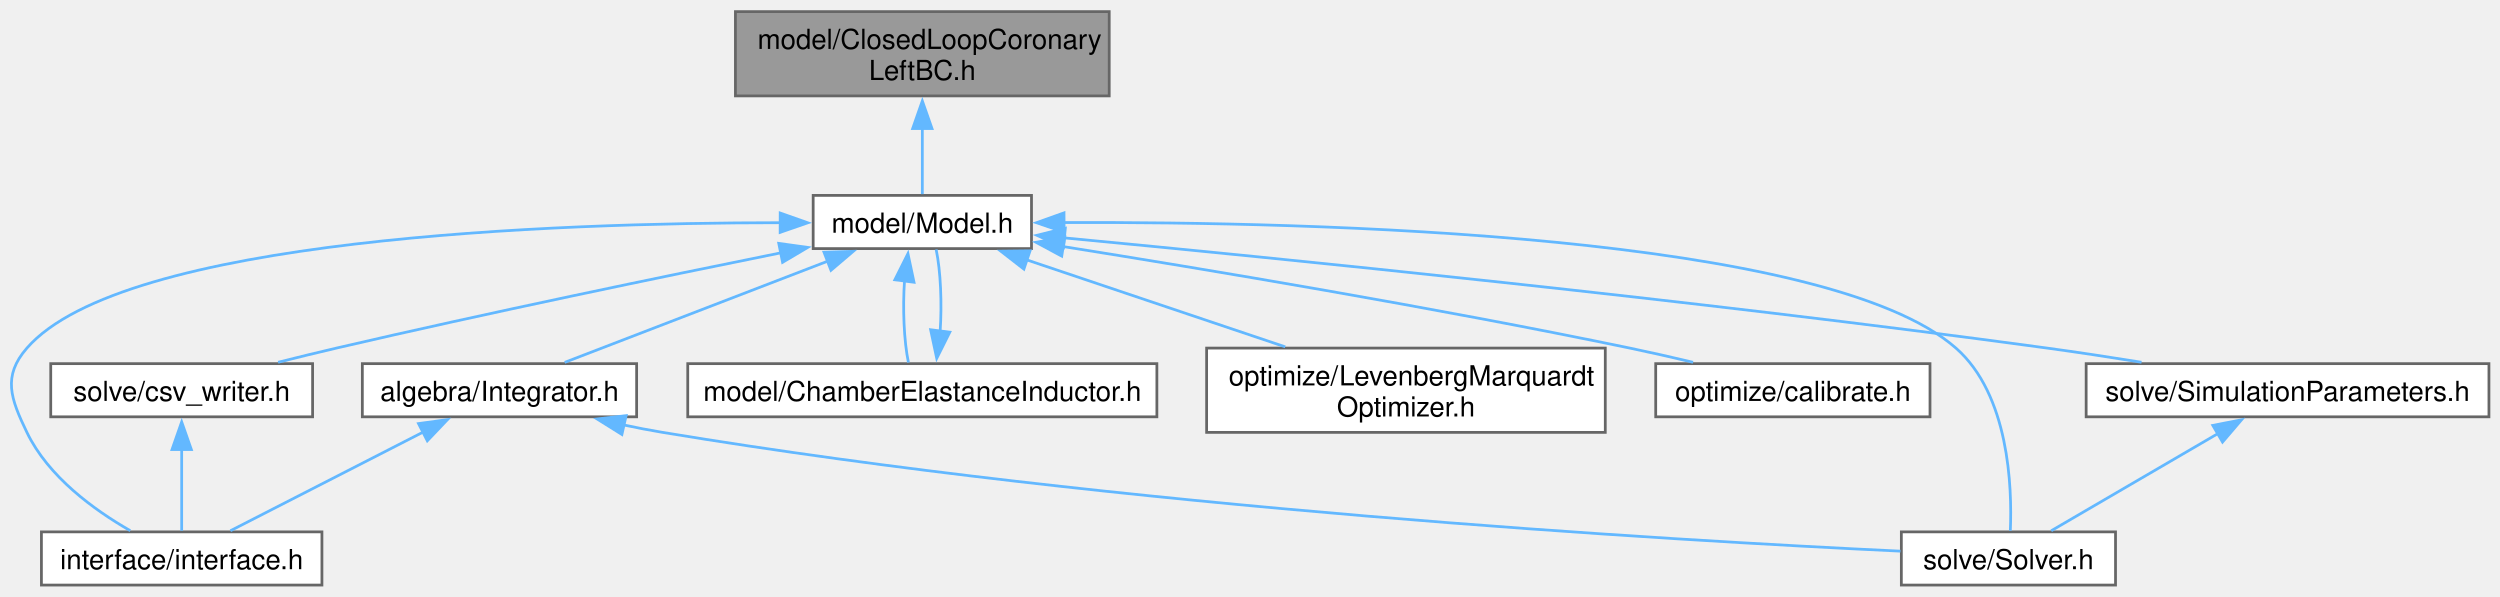
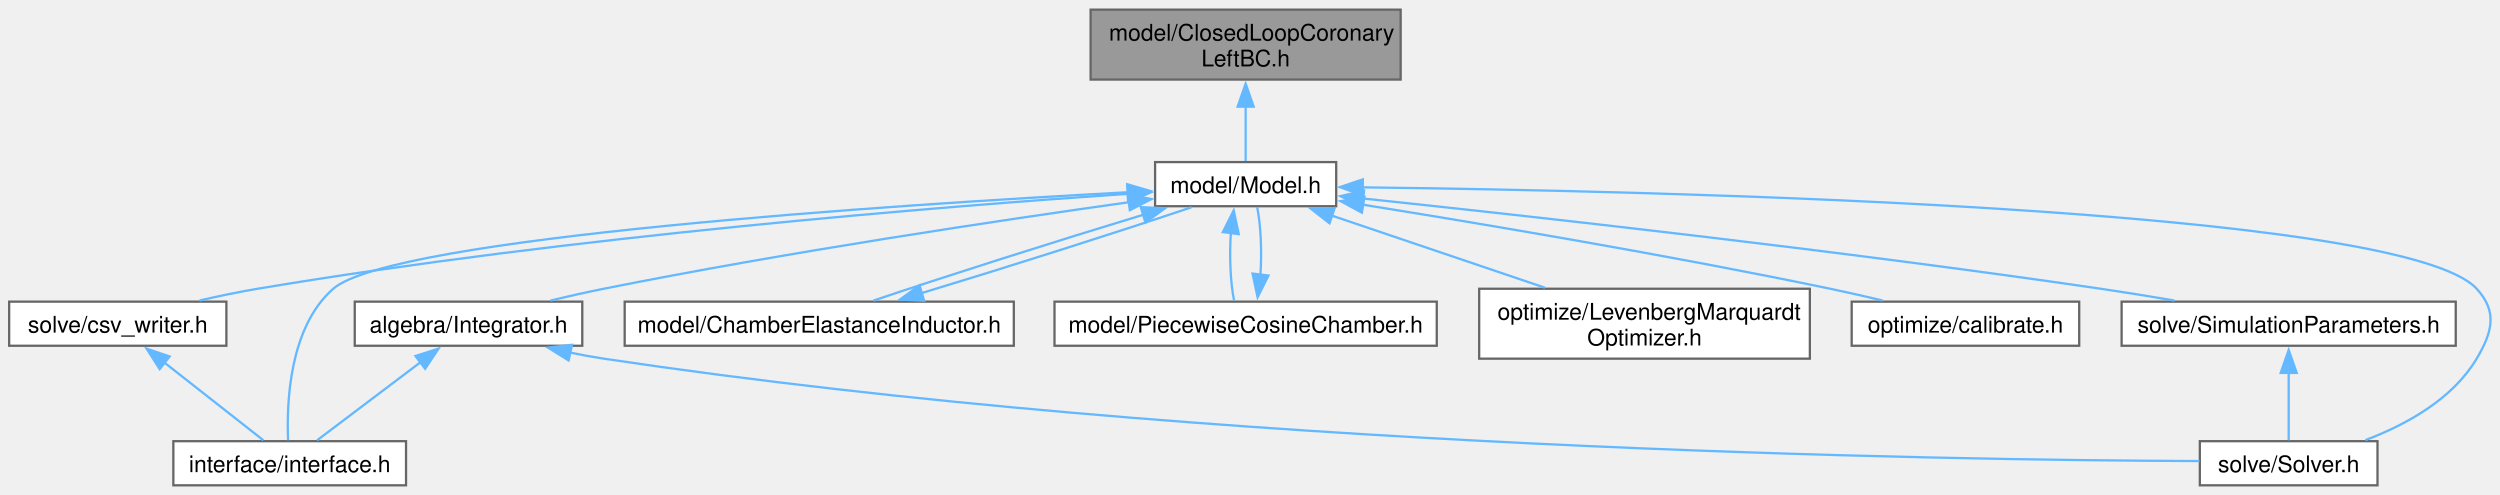
- <svg xmlns="http://www.w3.org/2000/svg" xmlns:xlink="http://www.w3.org/1999/xlink" width="905pt" height="216pt" viewBox="0.00 0.00 904.61 215.50">
+ <svg xmlns="http://www.w3.org/2000/svg" xmlns:xlink="http://www.w3.org/1999/xlink" width="1091pt" height="216pt" viewBox="0.00 0.00 1090.56 215.50">
  <g id="graph0" class="graph" transform="scale(1 1) rotate(0) translate(4 211.5)">
    <g id="Node000001" class="node">
      <g id="a_Node000001">
        <a xlink:title="Left side of ClosedLoopCoronaryBC.">
-           <polygon fill="#999999" stroke="#666666" points="397.36,-207.5 262.11,-207.5 262.11,-177 397.36,-177 397.36,-207.5" />
-           <text text-anchor="start" x="270.11" y="-194" font-family="Helvetica,sans-Serif" font-size="10.00">model/ClosedLoopCoronary</text>
-           <text text-anchor="middle" x="329.74" y="-182.75" font-family="Helvetica,sans-Serif" font-size="10.00">LeftBC.h</text>
+           <polygon fill="#999999" stroke="#666666" points="607,-207.5 471.75,-207.5 471.75,-177 607,-177 607,-207.5" />
+           <text text-anchor="start" x="479.75" y="-194" font-family="Helvetica,sans-Serif" font-size="10.00">model/ClosedLoopCoronary</text>
+           <text text-anchor="middle" x="539.38" y="-182.75" font-family="Helvetica,sans-Serif" font-size="10.00">LeftBC.h</text>
        </a>
      </g>
    </g>
    <g id="Node000002" class="node">
      <g id="a_Node000002">
        <a xlink:href="_model_8h.html" target="_top" xlink:title="model::Model source file">
-           <polygon fill="white" stroke="#666666" points="369.24,-141 290.24,-141 290.24,-121.75 369.24,-121.75 369.24,-141" />
-           <text text-anchor="middle" x="329.74" y="-127.5" font-family="Helvetica,sans-Serif" font-size="10.00">model/Model.h</text>
+           <polygon fill="white" stroke="#666666" points="578.88,-141 499.88,-141 499.88,-121.75 578.88,-121.75 578.88,-141" />
+           <text text-anchor="middle" x="539.38" y="-127.5" font-family="Helvetica,sans-Serif" font-size="10.00">model/Model.h</text>
        </a>
      </g>
    </g>
    <g id="edge1_Node000001_Node000002" class="edge">
      <g id="a_edge1_Node000001_Node000002">
        <a xlink:title=" ">
-           <path fill="none" stroke="#63b8ff" d="M329.74,-165.23C329.74,-156.73 329.74,-147.84 329.74,-141.45" />
-           <polygon fill="#63b8ff" stroke="#63b8ff" points="326.24,-165.18 329.74,-175.18 333.24,-165.18 326.24,-165.18" />
+           <path fill="none" stroke="#63b8ff" d="M539.38,-165.23C539.38,-156.73 539.38,-147.84 539.38,-141.45" />
+           <polygon fill="#63b8ff" stroke="#63b8ff" points="535.88,-165.18 539.38,-175.18 542.88,-165.18 535.88,-165.18" />
        </a>
      </g>
    </g>
    <g id="Node000003" class="node">
      <g id="a_Node000003">
        <a xlink:href="_integrator_8h.html" target="_top" xlink:title="Integrator source file.">
-           <polygon fill="white" stroke="#666666" points="226.36,-80.12 127.11,-80.12 127.11,-60.88 226.36,-60.88 226.36,-80.12" />
-           <text text-anchor="middle" x="176.74" y="-66.62" font-family="Helvetica,sans-Serif" font-size="10.00">algebra/Integrator.h</text>
+           <polygon fill="white" stroke="#666666" points="250,-80.12 150.75,-80.12 150.75,-60.88 250,-60.88 250,-80.12" />
+           <text text-anchor="middle" x="200.38" y="-66.62" font-family="Helvetica,sans-Serif" font-size="10.00">algebra/Integrator.h</text>
        </a>
      </g>
    </g>
    <g id="edge2_Node000002_Node000003" class="edge">
      <g id="a_edge2_Node000002_Node000003">
        <a xlink:title=" ">
-           <path fill="none" stroke="#63b8ff" d="M295.7,-117.28C266.72,-106.13 225.84,-90.4 200.33,-80.58" />
-           <polygon fill="#63b8ff" stroke="#63b8ff" points="294.16,-120.44 304.75,-120.76 296.68,-113.9 294.16,-120.44" />
+           <path fill="none" stroke="#63b8ff" d="M488.7,-123.53C432.45,-115.64 339.08,-101.7 259.38,-85.75 251.83,-84.24 243.79,-82.43 236.16,-80.62" />
+           <polygon fill="#63b8ff" stroke="#63b8ff" points="487.9,-126.95 498.29,-124.86 488.86,-120.02 487.9,-126.95" />
        </a>
      </g>
    </g>
    <g id="Node000004" class="node">
      <g id="a_Node000004">
        <a xlink:href="interface_8h.html" target="_top" xlink:title="svZeroDSolver callable interface.">
-           <polygon fill="white" stroke="#666666" points="112.49,-19.25 10.99,-19.25 10.99,0 112.49,0 112.49,-19.25" />
-           <text text-anchor="middle" x="61.74" y="-5.75" font-family="Helvetica,sans-Serif" font-size="10.00">interface/interface.h</text>
+           <polygon fill="white" stroke="#666666" points="173.12,-19.25 71.62,-19.25 71.62,0 173.12,0 173.12,-19.25" />
+           <text text-anchor="middle" x="122.38" y="-5.75" font-family="Helvetica,sans-Serif" font-size="10.00">interface/interface.h</text>
        </a>
      </g>
    </g>
    <g id="edge5_Node000002_Node000004" class="edge">
      <g id="a_edge5_Node000002_Node000004">
        <a xlink:title=" ">
-           <path fill="none" stroke="#63b8ff" d="M278.47,-131.12C196.23,-131.09 40.49,-125.62 5.74,-85.75 -3.17,-75.53 -0.15,-67.46 5.74,-55.25 13.45,-39.23 30.02,-27.19 43.15,-19.67" />
-           <polygon fill="#63b8ff" stroke="#63b8ff" points="278.31,-134.62 288.3,-131.09 278.29,-127.62 278.31,-134.62" />
+           <path fill="none" stroke="#63b8ff" d="M488.19,-127.86C386.59,-122.4 167.04,-108.14 141.38,-85.75 122.11,-68.95 120.98,-35.7 121.67,-19.68" />
+           <polygon fill="#63b8ff" stroke="#63b8ff" points="487.71,-131.34 497.88,-128.37 488.07,-124.35 487.71,-131.34" />
        </a>
      </g>
    </g>
    <g id="Node000005" class="node">
      <g id="a_Node000005">
        <a xlink:href="_solver_8h.html" target="_top" xlink:title="Solver source file.">
-           <polygon fill="white" stroke="#666666" points="761.49,-19.25 683.99,-19.25 683.99,0 761.49,0 761.49,-19.25" />
-           <text text-anchor="middle" x="722.74" y="-5.75" font-family="Helvetica,sans-Serif" font-size="10.00">solve/Solver.h</text>
-         </a>
-       </g>
-     </g>
-     <g id="edge12_Node000002_Node000005" class="edge">
-       <g id="a_edge12_Node000002_Node000005">
-         <a xlink:title=" ">
-           <path fill="none" stroke="#63b8ff" d="M380.92,-131.18C471.95,-131.52 656.85,-126.95 703.74,-85.75 722.94,-68.88 724.1,-35.67 723.43,-19.67" />
-           <polygon fill="#63b8ff" stroke="#63b8ff" points="381.04,-127.68 371.02,-131.12 381,-134.68 381.04,-127.68" />
+           <polygon fill="white" stroke="#666666" points="1033.12,-19.25 955.62,-19.25 955.62,0 1033.12,0 1033.12,-19.25" />
+           <text text-anchor="middle" x="994.38" y="-5.75" font-family="Helvetica,sans-Serif" font-size="10.00">solve/Solver.h</text>
+         </a>
+       </g>
+     </g>
+     <g id="edge14_Node000002_Node000005" class="edge">
+       <g id="a_edge14_Node000002_Node000005">
+         <a xlink:title=" ">
+           <path fill="none" stroke="#63b8ff" d="M590.32,-129.98C718.01,-128.45 1043.85,-121.09 1076.38,-85.75 1085.55,-75.78 1083.3,-66.9 1076.38,-55.25 1065.86,-37.56 1045.6,-26.43 1027.84,-19.72" />
+           <polygon fill="#63b8ff" stroke="#63b8ff" points="590.43,-126.47 580.47,-130.09 590.51,-133.47 590.43,-126.47" />
        </a>
      </g>
    </g>
    <g id="Node000006" class="node">
      <g id="a_Node000006">
        <a xlink:href="_chamber_elastance_inductor_8h.html" target="_top" xlink:title="model::ChamberElastanceInductor source file">
-           <polygon fill="white" stroke="#666666" points="414.61,-80.12 244.86,-80.12 244.86,-60.88 414.61,-60.88 414.61,-80.12" />
-           <text text-anchor="middle" x="329.74" y="-66.62" font-family="Helvetica,sans-Serif" font-size="10.00">model/ChamberElastanceInductor.h</text>
+           <polygon fill="white" stroke="#666666" points="438.25,-80.12 268.5,-80.12 268.5,-60.88 438.25,-60.88 438.25,-80.12" />
+           <text text-anchor="middle" x="353.38" y="-66.62" font-family="Helvetica,sans-Serif" font-size="10.00">model/ChamberElastanceInductor.h</text>
        </a>
      </g>
    </g>
    <g id="edge6_Node000002_Node000006" class="edge">
      <g id="a_edge6_Node000002_Node000006">
        <a xlink:title=" ">
-           <path fill="none" stroke="#63b8ff" d="M323.3,-110.28C322.6,-100.17 323.07,-88.42 324.71,-80.53" />
-           <polygon fill="#63b8ff" stroke="#63b8ff" points="319.79,-110.46 324.53,-119.93 326.73,-109.57 319.79,-110.46" />
+           <path fill="none" stroke="#63b8ff" d="M494.68,-118.01C457.66,-106.82 406.64,-90.61 377.02,-80.58" />
+           <polygon fill="#63b8ff" stroke="#63b8ff" points="493.65,-121.35 504.23,-120.87 495.66,-114.65 493.65,-121.35" />
        </a>
      </g>
    </g>
    <g id="Node000007" class="node">
      <g id="a_Node000007">
-         <a xlink:href="_levenberg_marquardt_optimizer_8h.html" target="_top" xlink:title="opt::LevenbergMarquardtOptimizer source file">
-           <polygon fill="white" stroke="#666666" points="576.86,-85.75 432.61,-85.75 432.61,-55.25 576.86,-55.25 576.86,-85.75" />
-           <text text-anchor="start" x="440.61" y="-72.25" font-family="Helvetica,sans-Serif" font-size="10.00">optimize/LevenbergMarquardt</text>
-           <text text-anchor="middle" x="504.74" y="-61" font-family="Helvetica,sans-Serif" font-size="10.00">Optimizer.h</text>
+         <a xlink:href="_piecewise_cosine_chamber_8h.html" target="_top" xlink:title="model::PiecewiseCosineChamber source file">
+           <polygon fill="white" stroke="#666666" points="622.75,-80.12 456,-80.12 456,-60.88 622.75,-60.88 622.75,-80.12" />
+           <text text-anchor="middle" x="539.38" y="-66.62" font-family="Helvetica,sans-Serif" font-size="10.00">model/PiecewiseCosineChamber.h</text>
        </a>
      </g>
    </g>
    <g id="edge8_Node000002_Node000007" class="edge">
      <g id="a_edge8_Node000002_Node000007">
        <a xlink:title=" ">
-           <path fill="none" stroke="#63b8ff" d="M367.45,-117.69C394.95,-108.44 432.27,-95.88 461.06,-86.19" />
-           <polygon fill="#63b8ff" stroke="#63b8ff" points="366.49,-114.32 358.13,-120.82 368.72,-120.95 366.49,-114.32" />
+           <path fill="none" stroke="#63b8ff" d="M532.94,-110.28C532.24,-100.17 532.71,-88.42 534.35,-80.53" />
+           <polygon fill="#63b8ff" stroke="#63b8ff" points="529.43,-110.46 534.17,-119.93 536.37,-109.57 529.43,-110.46" />
        </a>
      </g>
    </g>
    <g id="Node000008" class="node">
      <g id="a_Node000008">
-         <a xlink:href="calibrate_8h.html" target="_top" xlink:title="opt::calibrate source file">
-           <polygon fill="white" stroke="#666666" points="694.36,-80.12 595.11,-80.12 595.11,-60.88 694.36,-60.88 694.36,-80.12" />
-           <text text-anchor="middle" x="644.74" y="-66.62" font-family="Helvetica,sans-Serif" font-size="10.00">optimize/calibrate.h</text>
-         </a>
-       </g>
-     </g>
-     <g id="edge9_Node000002_Node000008" class="edge">
-       <g id="a_edge9_Node000002_Node000008">
-         <a xlink:title=" ">
-           <path fill="none" stroke="#63b8ff" d="M380.56,-122.51C432.35,-114.25 514.9,-100.46 585.74,-85.75 593.16,-84.21 601.08,-82.4 608.62,-80.61" />
-           <polygon fill="#63b8ff" stroke="#63b8ff" points="380.18,-119.02 370.85,-124.04 381.28,-125.94 380.18,-119.02" />
+         <a xlink:href="_levenberg_marquardt_optimizer_8h.html" target="_top" xlink:title="opt::LevenbergMarquardtOptimizer source file">
+           <polygon fill="white" stroke="#666666" points="785.5,-85.75 641.25,-85.75 641.25,-55.25 785.5,-55.25 785.5,-85.75" />
+           <text text-anchor="start" x="649.25" y="-72.25" font-family="Helvetica,sans-Serif" font-size="10.00">optimize/LevenbergMarquardt</text>
+           <text text-anchor="middle" x="713.38" y="-61" font-family="Helvetica,sans-Serif" font-size="10.00">Optimizer.h</text>
+         </a>
+       </g>
+     </g>
+     <g id="edge10_Node000002_Node000008" class="edge">
+       <g id="a_edge10_Node000002_Node000008">
+         <a xlink:title=" ">
+           <path fill="none" stroke="#63b8ff" d="M576.88,-117.69C604.21,-108.44 641.32,-95.88 669.95,-86.19" />
+           <polygon fill="#63b8ff" stroke="#63b8ff" points="575.97,-114.3 567.61,-120.82 578.21,-120.93 575.97,-114.3" />
        </a>
      </g>
    </g>
    <g id="Node000009" class="node">
      <g id="a_Node000009">
-         <a xlink:href="_simulation_parameters_8h.html" target="_top" xlink:title="Source file to read simulation configuration.">
-           <polygon fill="white" stroke="#666666" points="896.61,-80.12 750.86,-80.12 750.86,-60.88 896.61,-60.88 896.61,-80.12" />
-           <text text-anchor="middle" x="823.74" y="-66.62" font-family="Helvetica,sans-Serif" font-size="10.00">solve/SimulationParameters.h</text>
-         </a>
-       </g>
-     </g>
-     <g id="edge10_Node000002_Node000009" class="edge">
-       <g id="a_edge10_Node000002_Node000009">
-         <a xlink:title=" ">
-           <path fill="none" stroke="#63b8ff" d="M380.99,-125.64C458.26,-118.3 609.12,-103.18 736.74,-85.75 747.81,-84.24 759.64,-82.43 770.89,-80.62" />
-           <polygon fill="#63b8ff" stroke="#63b8ff" points="380.82,-122.14 371.19,-126.56 381.48,-129.11 380.82,-122.14" />
+         <a xlink:href="calibrate_8h.html" target="_top" xlink:title="opt::calibrate source file">
+           <polygon fill="white" stroke="#666666" points="903,-80.12 803.75,-80.12 803.75,-60.88 903,-60.88 903,-80.12" />
+           <text text-anchor="middle" x="853.38" y="-66.62" font-family="Helvetica,sans-Serif" font-size="10.00">optimize/calibrate.h</text>
+         </a>
+       </g>
+     </g>
+     <g id="edge11_Node000002_Node000009" class="edge">
+       <g id="a_edge11_Node000002_Node000009">
+         <a xlink:title=" ">
+           <path fill="none" stroke="#63b8ff" d="M590.45,-122.42C642.06,-114.15 724.01,-100.39 794.38,-85.75 801.8,-84.2 809.72,-82.4 817.26,-80.61" />
+           <polygon fill="#63b8ff" stroke="#63b8ff" points="590.1,-118.93 580.77,-123.96 591.2,-125.84 590.1,-118.93" />
        </a>
      </g>
    </g>
    <g id="Node000010" class="node">
      <g id="a_Node000010">
+         <a xlink:href="_simulation_parameters_8h.html" target="_top" xlink:title="Source file to read simulation configuration.">
+           <polygon fill="white" stroke="#666666" points="1067.25,-80.12 921.5,-80.12 921.5,-60.88 1067.25,-60.88 1067.25,-80.12" />
+           <text text-anchor="middle" x="994.38" y="-66.62" font-family="Helvetica,sans-Serif" font-size="10.00">solve/SimulationParameters.h</text>
+         </a>
+       </g>
+     </g>
+     <g id="edge12_Node000002_Node000010" class="edge">
+       <g id="a_edge12_Node000002_Node000010">
+         <a xlink:title=" ">
+           <path fill="none" stroke="#63b8ff" d="M590.64,-125.11C662.64,-117.52 797.76,-102.55 912.38,-85.75 922.81,-84.22 933.96,-82.4 944.57,-80.59" />
+           <polygon fill="#63b8ff" stroke="#63b8ff" points="590.3,-121.63 580.72,-126.15 591.03,-128.59 590.3,-121.63" />
+         </a>
+       </g>
+     </g>
+     <g id="Node000011" class="node">
+       <g id="a_Node000011">
        <a xlink:href="csv__writer_8h.html" target="_top" xlink:title="csv_writer source file">
-           <polygon fill="white" stroke="#666666" points="109.11,-80.12 14.36,-80.12 14.36,-60.88 109.11,-60.88 109.11,-80.12" />
-           <text text-anchor="middle" x="61.74" y="-66.62" font-family="Helvetica,sans-Serif" font-size="10.00">solve/csv_writer.h</text>
-         </a>
-       </g>
-     </g>
-     <g id="edge13_Node000002_Node000010" class="edge">
-       <g id="a_edge13_Node000002_Node000010">
-         <a xlink:title=" ">
-           <path fill="none" stroke="#63b8ff" d="M278.74,-120.26C235.72,-111.58 172.55,-98.49 117.74,-85.75 110.9,-84.16 103.61,-82.37 96.63,-80.62" />
-           <polygon fill="#63b8ff" stroke="#63b8ff" points="277.79,-123.64 288.29,-122.18 279.17,-116.78 277.79,-123.64" />
+           <polygon fill="white" stroke="#666666" points="94.75,-80.12 0,-80.12 0,-60.88 94.75,-60.88 94.75,-80.12" />
+           <text text-anchor="middle" x="47.38" y="-66.62" font-family="Helvetica,sans-Serif" font-size="10.00">solve/csv_writer.h</text>
+         </a>
+       </g>
+     </g>
+     <g id="edge15_Node000002_Node000011" class="edge">
+       <g id="a_edge15_Node000002_Node000011">
+         <a xlink:title=" ">
+           <path fill="none" stroke="#63b8ff" d="M488.29,-127.18C407.31,-121.65 244.67,-108.63 108.38,-85.75 100.12,-84.36 91.31,-82.52 83.03,-80.62" />
+           <polygon fill="#63b8ff" stroke="#63b8ff" points="487.91,-130.67 498.12,-127.84 488.38,-123.68 487.91,-130.67" />
        </a>
      </g>
    </g>
    <g id="edge3_Node000003_Node000004" class="edge">
      <g id="a_edge3_Node000003_Node000004">
        <a xlink:title=" ">
-           <path fill="none" stroke="#63b8ff" d="M149.05,-55.33C127.39,-44.24 97.92,-29.15 79.37,-19.65" />
-           <polygon fill="#63b8ff" stroke="#63b8ff" points="147.43,-58.43 157.92,-59.87 150.62,-52.2 147.43,-58.43" />
+           <path fill="none" stroke="#63b8ff" d="M179.34,-53.63C164.91,-42.73 146.29,-28.67 134.33,-19.65" />
+           <polygon fill="#63b8ff" stroke="#63b8ff" points="177.23,-56.42 187.32,-59.65 181.45,-50.83 177.23,-56.42" />
        </a>
      </g>
    </g>
    <g id="edge4_Node000003_Node000005" class="edge">
      <g id="a_edge4_Node000003_Node000005">
        <a xlink:title=" ">
-           <path fill="none" stroke="#63b8ff" d="M221.55,-57.96C226.32,-56.94 231.12,-56.02 235.74,-55.25 400.95,-27.88 600.69,-16.19 683.67,-12.27" />
-           <polygon fill="#63b8ff" stroke="#63b8ff" points="221.03,-54.49 212.05,-60.1 222.57,-61.32 221.03,-54.49" />
+           <path fill="none" stroke="#63b8ff" d="M244.4,-57.97C249.43,-56.92 254.49,-55.98 259.38,-55.25 523.29,-15.68 845.52,-10.97 955.47,-10.58" />
+           <polygon fill="#63b8ff" stroke="#63b8ff" points="244.03,-54.47 235.04,-60.07 245.56,-61.3 244.03,-54.47" />
        </a>
      </g>
    </g>
    <g id="edge7_Node000006_Node000002" class="edge">
      <g id="a_edge7_Node000006_Node000002">
        <a xlink:title=" ">
-           <path fill="none" stroke="#63b8ff" d="M336.18,-91.7C336.87,-101.82 336.39,-113.57 334.74,-121.43" />
-           <polygon fill="#63b8ff" stroke="#63b8ff" points="339.68,-91.51 334.95,-82.03 332.74,-92.39 339.68,-91.51" />
-         </a>
-       </g>
-     </g>
-     <g id="edge11_Node000009_Node000005" class="edge">
-       <g id="a_edge11_Node000009_Node000005">
-         <a xlink:title=" ">
-           <path fill="none" stroke="#63b8ff" d="M798.63,-54.87C779.69,-43.82 754.29,-29.02 738.22,-19.65" />
-           <polygon fill="#63b8ff" stroke="#63b8ff" points="796.69,-57.78 807.09,-59.8 800.21,-51.74 796.69,-57.78" />
-         </a>
-       </g>
-     </g>
-     <g id="edge14_Node000010_Node000004" class="edge">
-       <g id="a_edge14_Node000010_Node000004">
-         <a xlink:title=" ">
-           <path fill="none" stroke="#63b8ff" d="M61.74,-49.07C61.74,-39.04 61.74,-27.46 61.74,-19.65" />
-           <polygon fill="#63b8ff" stroke="#63b8ff" points="58.24,-49.04 61.74,-59.04 65.24,-49.04 58.24,-49.04" />
+           <path fill="none" stroke="#63b8ff" d="M398.1,-83.88C435.14,-95.07 486.15,-111.28 515.76,-121.3" />
+           <polygon fill="#63b8ff" stroke="#63b8ff" points="399.13,-80.53 388.55,-81.02 397.12,-87.24 399.13,-80.53" />
+         </a>
+       </g>
+     </g>
+     <g id="edge9_Node000007_Node000002" class="edge">
+       <g id="a_edge9_Node000007_Node000002">
+         <a xlink:title=" ">
+           <path fill="none" stroke="#63b8ff" d="M545.82,-91.7C546.51,-101.82 546.03,-113.57 544.38,-121.43" />
+           <polygon fill="#63b8ff" stroke="#63b8ff" points="549.32,-91.51 544.59,-82.03 542.38,-92.39 549.32,-91.51" />
+         </a>
+       </g>
+     </g>
+     <g id="edge13_Node000010_Node000005" class="edge">
+       <g id="a_edge13_Node000010_Node000005">
+         <a xlink:title=" ">
+           <path fill="none" stroke="#63b8ff" d="M994.38,-49.07C994.38,-39.04 994.38,-27.46 994.38,-19.65" />
+           <polygon fill="#63b8ff" stroke="#63b8ff" points="990.88,-49.04 994.38,-59.04 997.88,-49.04 990.88,-49.04" />
+         </a>
+       </g>
+     </g>
+     <g id="edge16_Node000011_Node000004" class="edge">
+       <g id="a_edge16_Node000011_Node000004">
+         <a xlink:title=" ">
+           <path fill="none" stroke="#63b8ff" d="M67.6,-53.63C81.47,-42.73 99.38,-28.67 110.88,-19.65" />
+           <polygon fill="#63b8ff" stroke="#63b8ff" points="65.66,-50.7 59.96,-59.62 69.98,-56.2 65.66,-50.7" />
        </a>
      </g>
    </g>
  </g>
</svg>
